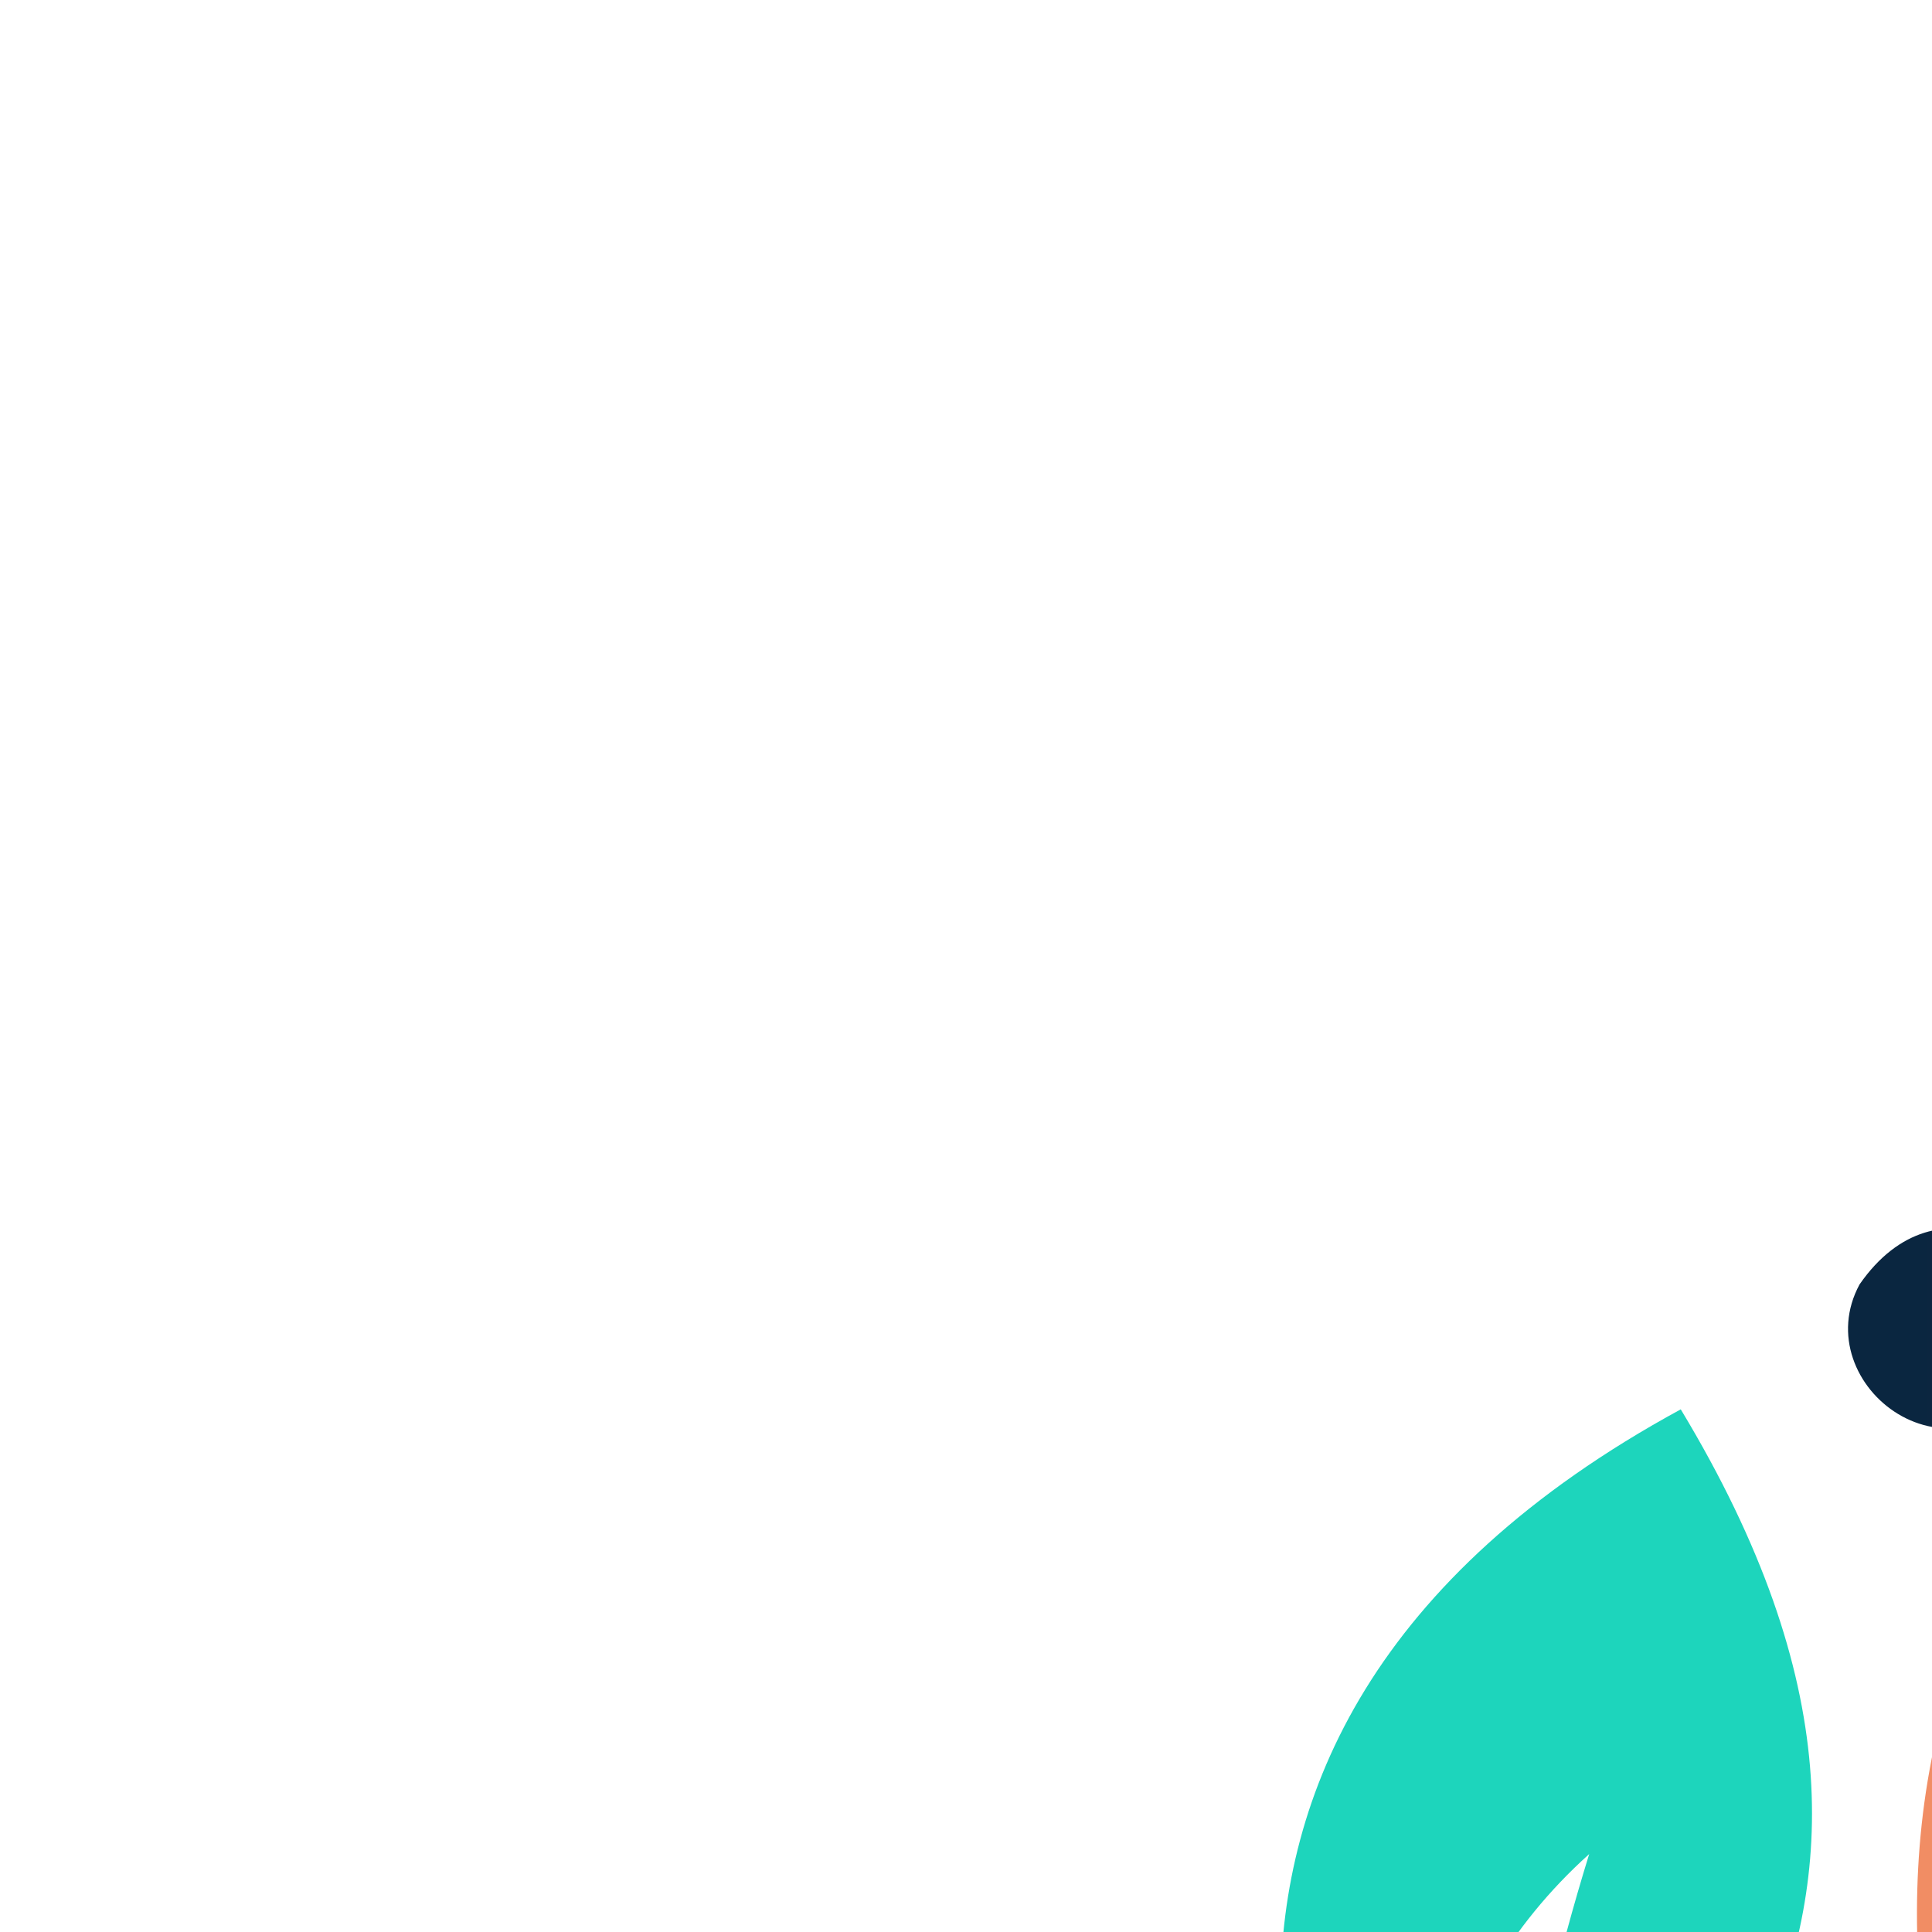
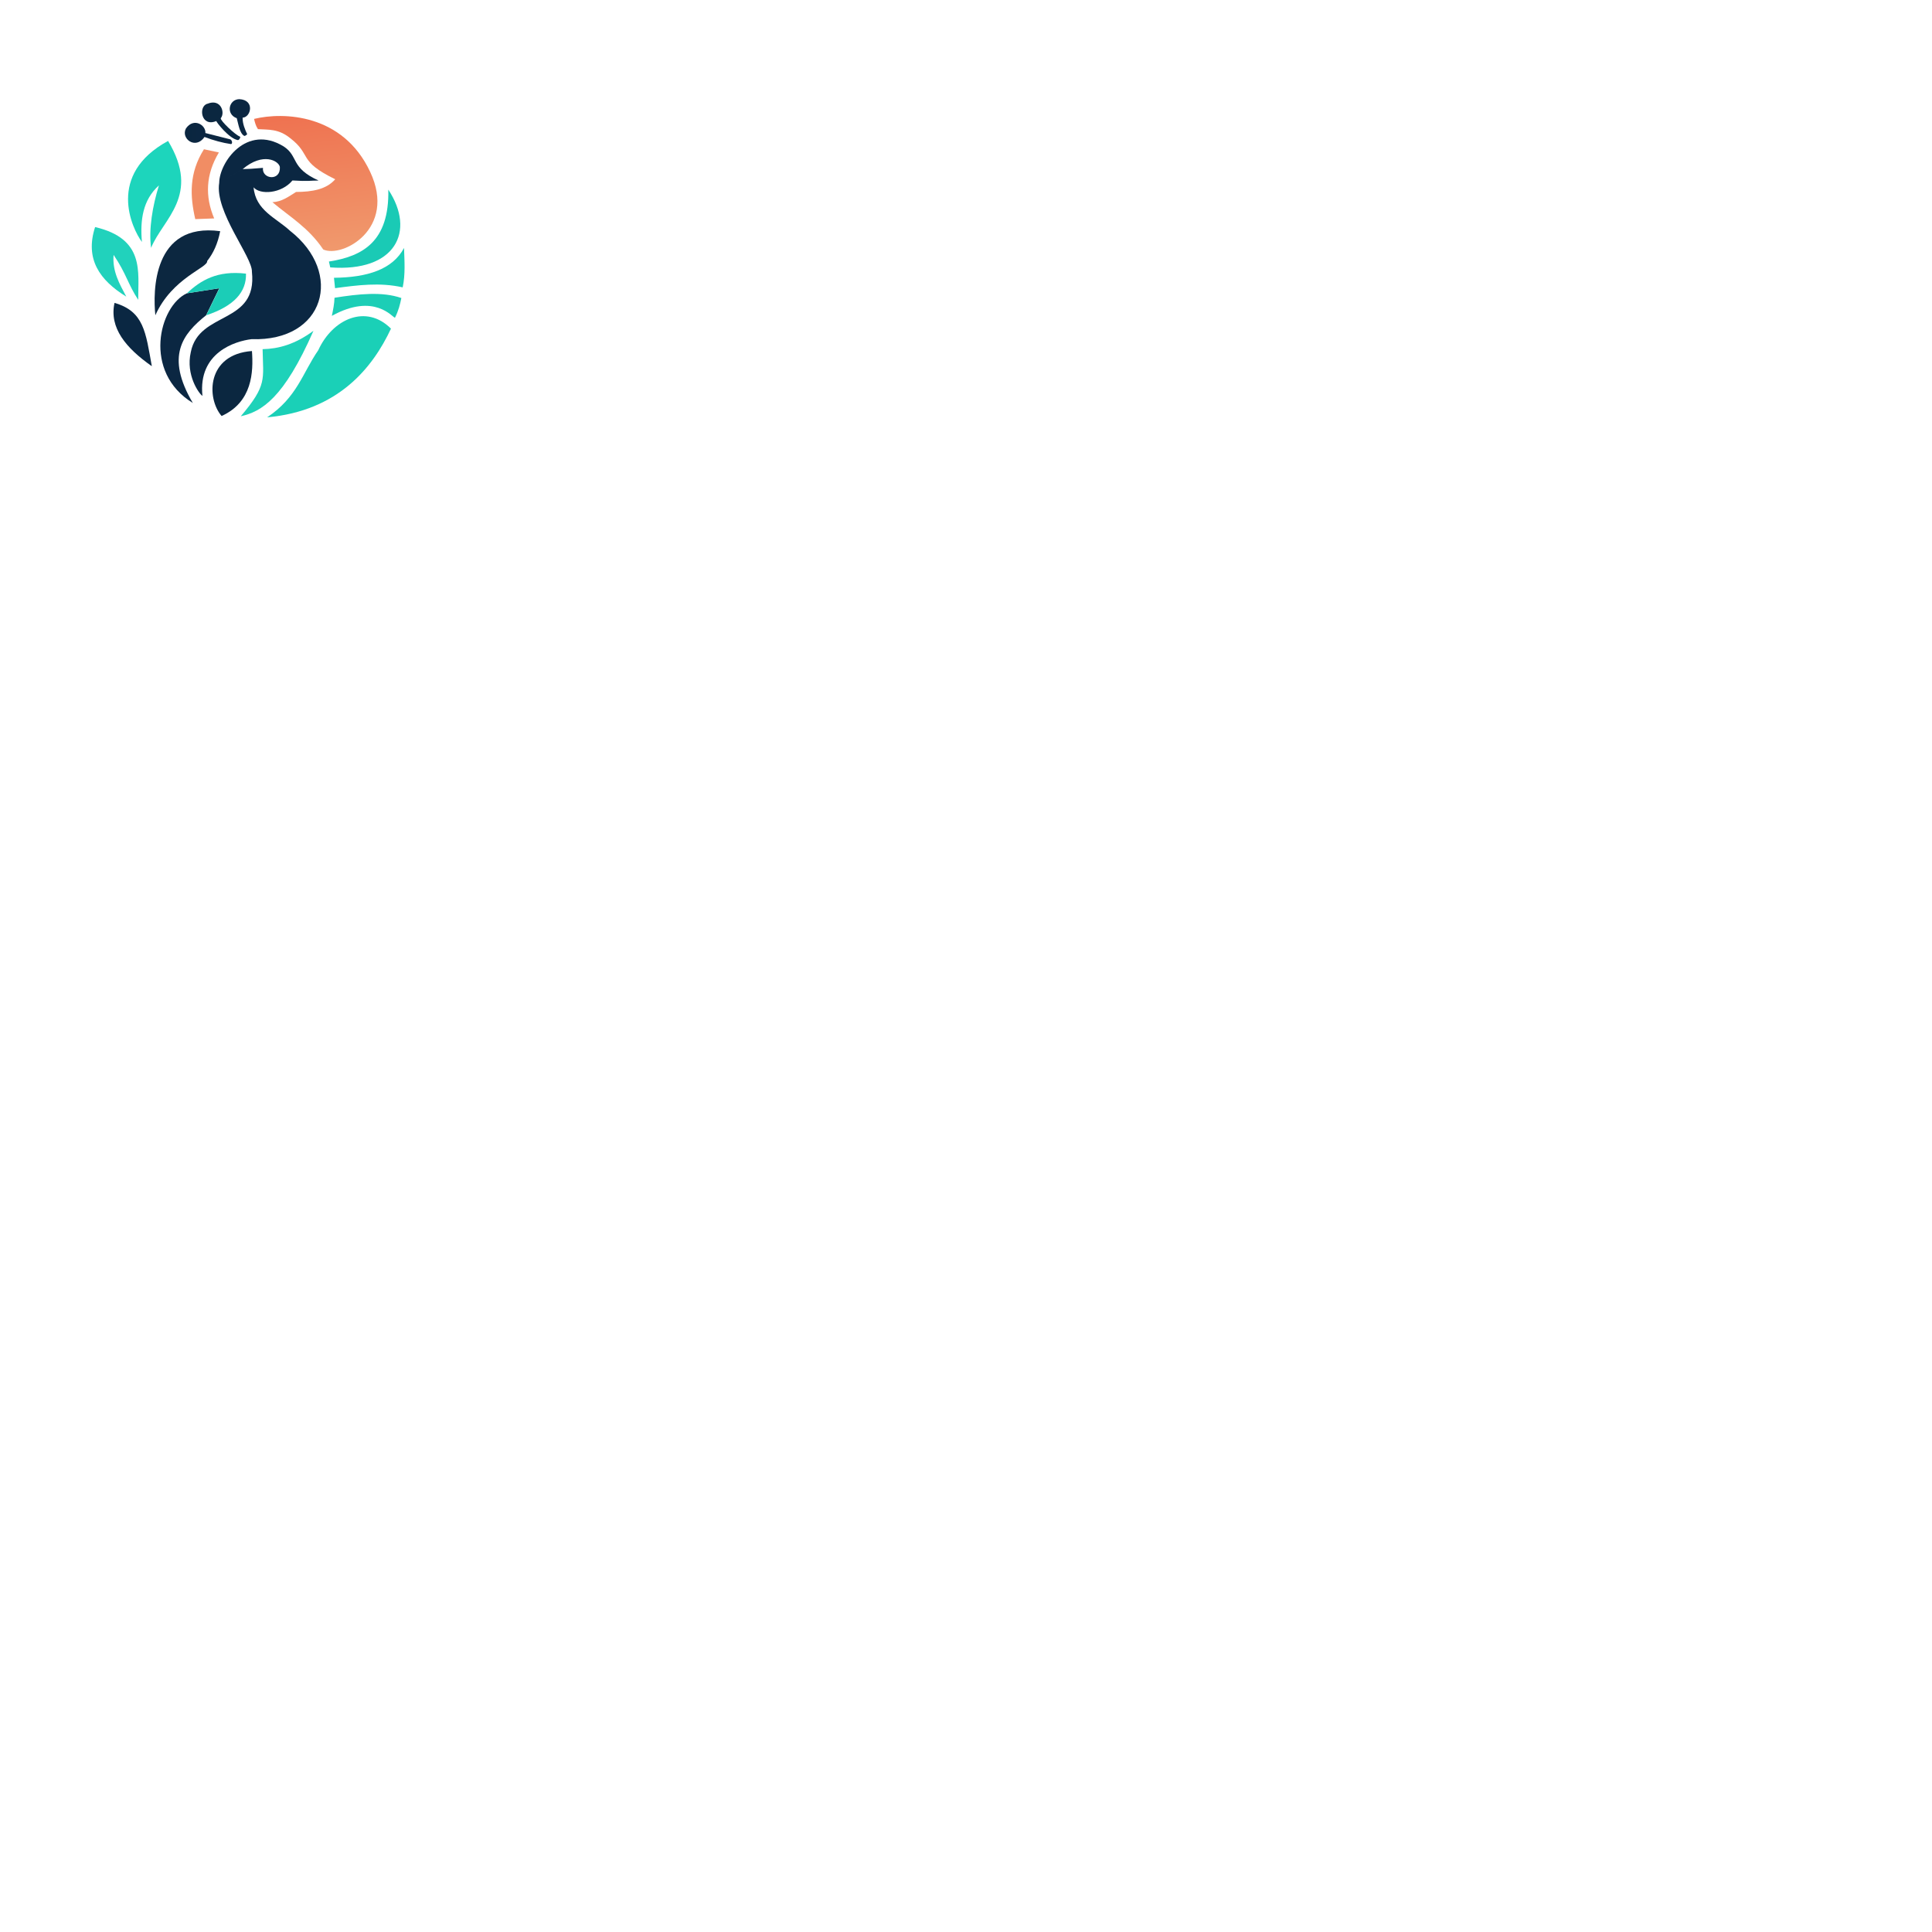
- <svg xmlns="http://www.w3.org/2000/svg" xmlns:xlink="http://www.w3.org/1999/xlink" width="1000mm" height="1000mm" viewBox="0 0 100 100" version="1.1" id="svg1" xml:space="preserve">
+ <svg xmlns="http://www.w3.org/2000/svg" xmlns:xlink="http://www.w3.org/1999/xlink" width="1000mm" height="1000mm" viewBox="0 0 1000 1000" version="1.1" id="svg1" xml:space="preserve">
  <defs id="defs1">
    <linearGradient id="linearGradient29">
      <stop style="stop-color:#ef7351;stop-opacity:1;" offset="0" id="stop29" />
      <stop style="stop-color:#f0996d;stop-opacity:1;" offset="1" id="stop30" />
    </linearGradient>
    <linearGradient id="linearGradient27">
      <stop style="stop-color:#092742;stop-opacity:1;" offset="0" id="stop27" />
      <stop style="stop-color:#0c2641;stop-opacity:1;" offset="1" id="stop28" />
    </linearGradient>
    <linearGradient id="linearGradient25">
      <stop style="stop-color:#0c2740;stop-opacity:1;" offset="0" id="stop25" />
      <stop style="stop-color:#092741;stop-opacity:1;" offset="1" id="stop26" />
    </linearGradient>
    <linearGradient id="linearGradient23">
      <stop style="stop-color:#0a2640;stop-opacity:1;" offset="0" id="stop23" />
      <stop style="stop-color:#0d2742;stop-opacity:1;" offset="1" id="stop24" />
    </linearGradient>
    <linearGradient xlink:href="#linearGradient23" id="linearGradient24" x1="65.045" y1="82.114" x2="89.505" y2="82.114" gradientUnits="userSpaceOnUse" />
    <linearGradient xlink:href="#linearGradient25" id="linearGradient26" x1="73.985" y1="75.824" x2="93.732" y2="75.824" gradientUnits="userSpaceOnUse" />
    <linearGradient xlink:href="#linearGradient27" id="linearGradient28" x1="88.304" y1="73.873" x2="98.815" y2="73.873" gradientUnits="userSpaceOnUse" />
    <linearGradient xlink:href="#linearGradient29" id="linearGradient30" x1="128.45" y1="73.329" x2="136.244" y2="143.176" gradientUnits="userSpaceOnUse" />
  </defs>
  <g id="layer1" transform="translate(30.60867,-13.03334)">
    <path style="opacity:1;fill:#1dd5bc;fill-rule:evenodd;stroke:none;stroke-width:0;stroke-dasharray:none;stroke-opacity:1;fill-opacity:1" d="m 42.847,138.28 c -5.265,-7.162 -18.384,-34.941 13.54,-52.299 17.068,28.29 -2.665,40.284 -8.801,55.345 -1.266,-9.714 0.73,-21.551 4.062,-32.327 -8.409,7.57 -9.771,17.959 -8.801,29.281 z" id="path1" />
    <path style="opacity:1;fill:#21d2bc;fill-rule:evenodd;stroke:none;stroke-width:0;stroke-dasharray:none;stroke-opacity:1;fill-opacity:1" d="m 28.193,144.962 c -0.739,8.457 3.036,14.98 6.569,21.606 -13.731,-8.445 -21.533,-19.416 -16.145,-36.009 25.805,6.062 22.225,23.093 22.318,37.671 -5.343,-8.121 -6.125,-13.48 -12.742,-23.268 z" id="path2" />
    <path style="opacity:1;fill:#0a2742;fill-rule:evenodd;stroke:none;stroke-width:0;stroke-dasharray:none;stroke-opacity:1;fill-opacity:1" d="m 28.668,169.812 c -2.825,12.881 5.847,23.329 19.31,32.765 -3.185,-17.646 -4.111,-28.394 -19.31,-32.765 z" id="path3" />
    <path style="opacity:1;fill:#0c2740;fill-rule:evenodd;stroke:none;stroke-width:0;stroke-dasharray:none;stroke-opacity:1;fill-opacity:1" d="m 49.799,176.223 c 8.733,-19.494 27.363,-24.606 26.829,-28.095 3.133,-3.957 5.48,-8.961 6.727,-15.433 -35.044,-4.724 -34.813,31.4 -33.556,43.528 z" id="path4" />
    <path style="opacity:1;fill:#0b2740;fill-rule:evenodd;stroke:none;stroke-width:0;stroke-dasharray:none;stroke-opacity:1;fill-opacity:1" d="M 99.8,194.723 C 76.406,196.427 76.059,218.972 84.085,228.359 100.004,221.17 100.596,205.612 99.8,194.723 Z" id="path6" />
    <path style="opacity:1;fill:#1ed2b9;fill-rule:evenodd;stroke:none;stroke-width:0;stroke-dasharray:none;stroke-opacity:1;fill-opacity:1" d="m 105.314,193.758 c 8.148,-0.155 16.738,-2.427 26.33,-9.512 -15.392,35.039 -26.818,41.819 -37.634,44.251 13.786,-16.236 11.556,-19.012 11.304,-34.739 z" id="path7" />
    <path style="opacity:1;fill:#1cceb6;fill-rule:evenodd;stroke:none;stroke-width:0;stroke-dasharray:none;stroke-opacity:1;fill-opacity:1" d="m 141.156,176.526 c 22.117,-12.238 31.532,0.992 32.671,0.965 1.801,-3.575 2.655,-6.913 3.308,-10.201 -9.921,-3.451 -22.109,-2.116 -34.601,-0.138 -0.078,3.125 -0.736,6.249 -1.379,9.374 z" id="path8" />
    <path style="opacity:1;fill:#1ad0b7;fill-rule:evenodd;stroke:none;stroke-width:0;stroke-dasharray:none;stroke-opacity:1;fill-opacity:1" d="m 171.759,183.143 c -12.854,-12.912 -30.248,-5.039 -37.634,11.166 -8.123,11.7 -10.867,24.328 -26.468,34.739 36.897,-3.342 54.686,-25.798 64.101,-45.905 z" id="path9" />
    <path style="opacity:1;fill:#1ad0b7;fill-rule:evenodd;stroke:none;stroke-width:0;stroke-dasharray:none;stroke-opacity:1;fill-opacity:1" d="m 142.258,156.814 0.551,5.376 c 11.578,-1.535 23.154,-3.116 35.015,-0.414 1.43,-6.801 0.925,-13.601 0.689,-20.402 -5.914,11.16 -19.062,15.27 -36.255,15.439 z" id="path10" />
    <path style="display:inline;opacity:1;fill:#1acab5;fill-opacity:1;fill-rule:evenodd;stroke:none;stroke-width:0;stroke-dasharray:none;stroke-opacity:1" d="m 140.328,151.437 c 33.657,2.525 44.384,-18.563 30.052,-40.253 0.578,26.839 -13.214,34.52 -30.741,37.22 z" id="path11" />
    <path style="opacity:1;fill:#f18d64;fill-rule:evenodd;stroke:none;stroke-width:0;stroke-dasharray:none;stroke-opacity:1;fill-opacity:1" d="m 74.957,90.29 7.732,1.644 C 75.824,103.394 75.464,114.769 80.253,126.087 l -9.795,0.365 C 67.741,114.615 67.127,102.69 74.957,90.29 Z" id="path12" />
    <path style="opacity:1;fill:url(#linearGradient24);fill-rule:evenodd;stroke:none;stroke-width:0;stroke-dasharray:none;stroke-opacity:1" d="m 88.891,87.604 c 0.804,0.118 0.91,-1.714 -0.236,-2.428 L 75.687,81.888 c 0.413,-3.982 -5.962,-8.262 -10.045,-2.374 -2.802,5.176 4.912,11.234 9.604,4.414 4.645,1.779 9.302,3.037 13.645,3.675 z" id="path13" />
    <path style="opacity:1;fill:url(#linearGradient26);fill-rule:evenodd;stroke:none;stroke-width:0;stroke-dasharray:none;stroke-opacity:1" d="m 92.49,85.541 c 0.646,0.111 1.667,-1.604 1.051,-1.826 -2.414,-0.87 -10.212,-8.26 -9.885,-9.497 2.4,-2.837 0.067,-10.318 -6.872,-7.488 -4.844,1.178 -3.447,12.322 4.566,8.949 -0.048,0.468 6.525,9.069 11.141,9.863 z" id="path14" />
    <path style="opacity:1;fill:url(#linearGradient28);fill-rule:evenodd;stroke:none;stroke-width:0;stroke-dasharray:none;stroke-opacity:1" d="m 95.778,83.349 c -2.349,-1.307 -3.005,-6.064 -3.835,-9.132 -5.748,-2.06 -4.205,-9.7 1.278,-9.863 8.33,0.383 5.996,9.487 1.75,9.573 -0.081,3.21 1.318,6.309 2.374,8.584 0,0 -1.092,1.102 -1.568,0.837 z" id="path15" />
    <path style="display:inline;opacity:1;fill:url(#linearGradient30);fill-rule:evenodd;stroke:none;stroke-width:0;stroke-dasharray:none;stroke-opacity:1" d="m 102.901,79.879 c -1.165,-1.766 -1.579,-3.531 -2.009,-5.297 15.071,-3.664 45.97,-2.782 60.088,27.396 13.942,29.584 -14.521,44.739 -24.291,40.181 -7.606,-11.35 -17.322,-16.898 -26.3,-24.474 4.864,-0.195 8.456,-2.935 12.237,-5.297 8.298,-0.036 15.723,-1.292 20.273,-6.575 -19.54,-9.505 -12.031,-12.551 -23.195,-21.186 -6.132,-5.036 -11.389,-4.38 -16.803,-4.749 z" id="path16" />
    <path style="display:inline;opacity:1;fill:#0b2742;fill-opacity:1;fill-rule:evenodd;stroke:none;stroke-width:0;stroke-dasharray:none;stroke-opacity:1" d="M 134.293,106.474 C 119.52,99.811 124.102,93.935 116.183,88.809 96.933,77.021 82.932,97.098 82.856,107.657 l 12.137,-7.095 c 3.132,-0.049 4.75,-0.165 10.504,-0.643 -0.653,5.927 9.247,7.068 8.748,-0.485 -0.604,-3.149 -8.698,-7.782 -19.248,1.127 l -12.142,7.096 c -2.444,14.952 17.286,38.443 16.928,46.062 2.964,27.561 -27.411,20.039 -31.633,41.569 -2.727,11.865 4.298,21.616 6.027,22.647 -2.328,-22.446 16.939,-28.335 25.43,-29.352 37.866,1.289 47.909,-34.251 19.864,-56.124 -7.156,-6.653 -17.827,-10.501 -18.812,-22.465 3.251,3.973 14.397,3.357 20.101,-3.55 8.491,0.54 9.089,0.029 13.533,0.029 z" id="path17" />
    <path style="display:inline;opacity:1;fill:#0b2742;fill-rule:evenodd;stroke:none;stroke-width:0;stroke-dasharray:none;stroke-opacity:1;fill-opacity:1" d="m 82.891,162.216 -16.775,2.631 c -14.349,6.55 -23.094,40.744 3.078,56.765 -14.293,-24.282 -5.258,-35.694 6.877,-45.396 z" id="path18" />
    <path style="display:inline;opacity:1;fill:#1bcdb7;fill-rule:evenodd;stroke:none;stroke-width:0;stroke-dasharray:none;stroke-opacity:1;fill-opacity:1" d="m 66.112,164.848 c 7.152,-6.712 15.674,-11.932 30.603,-10.179 0.266,9.416 -6.074,16.767 -20.592,21.563 l 6.827,-14.009 z" id="path19" />
  </g>
</svg>
